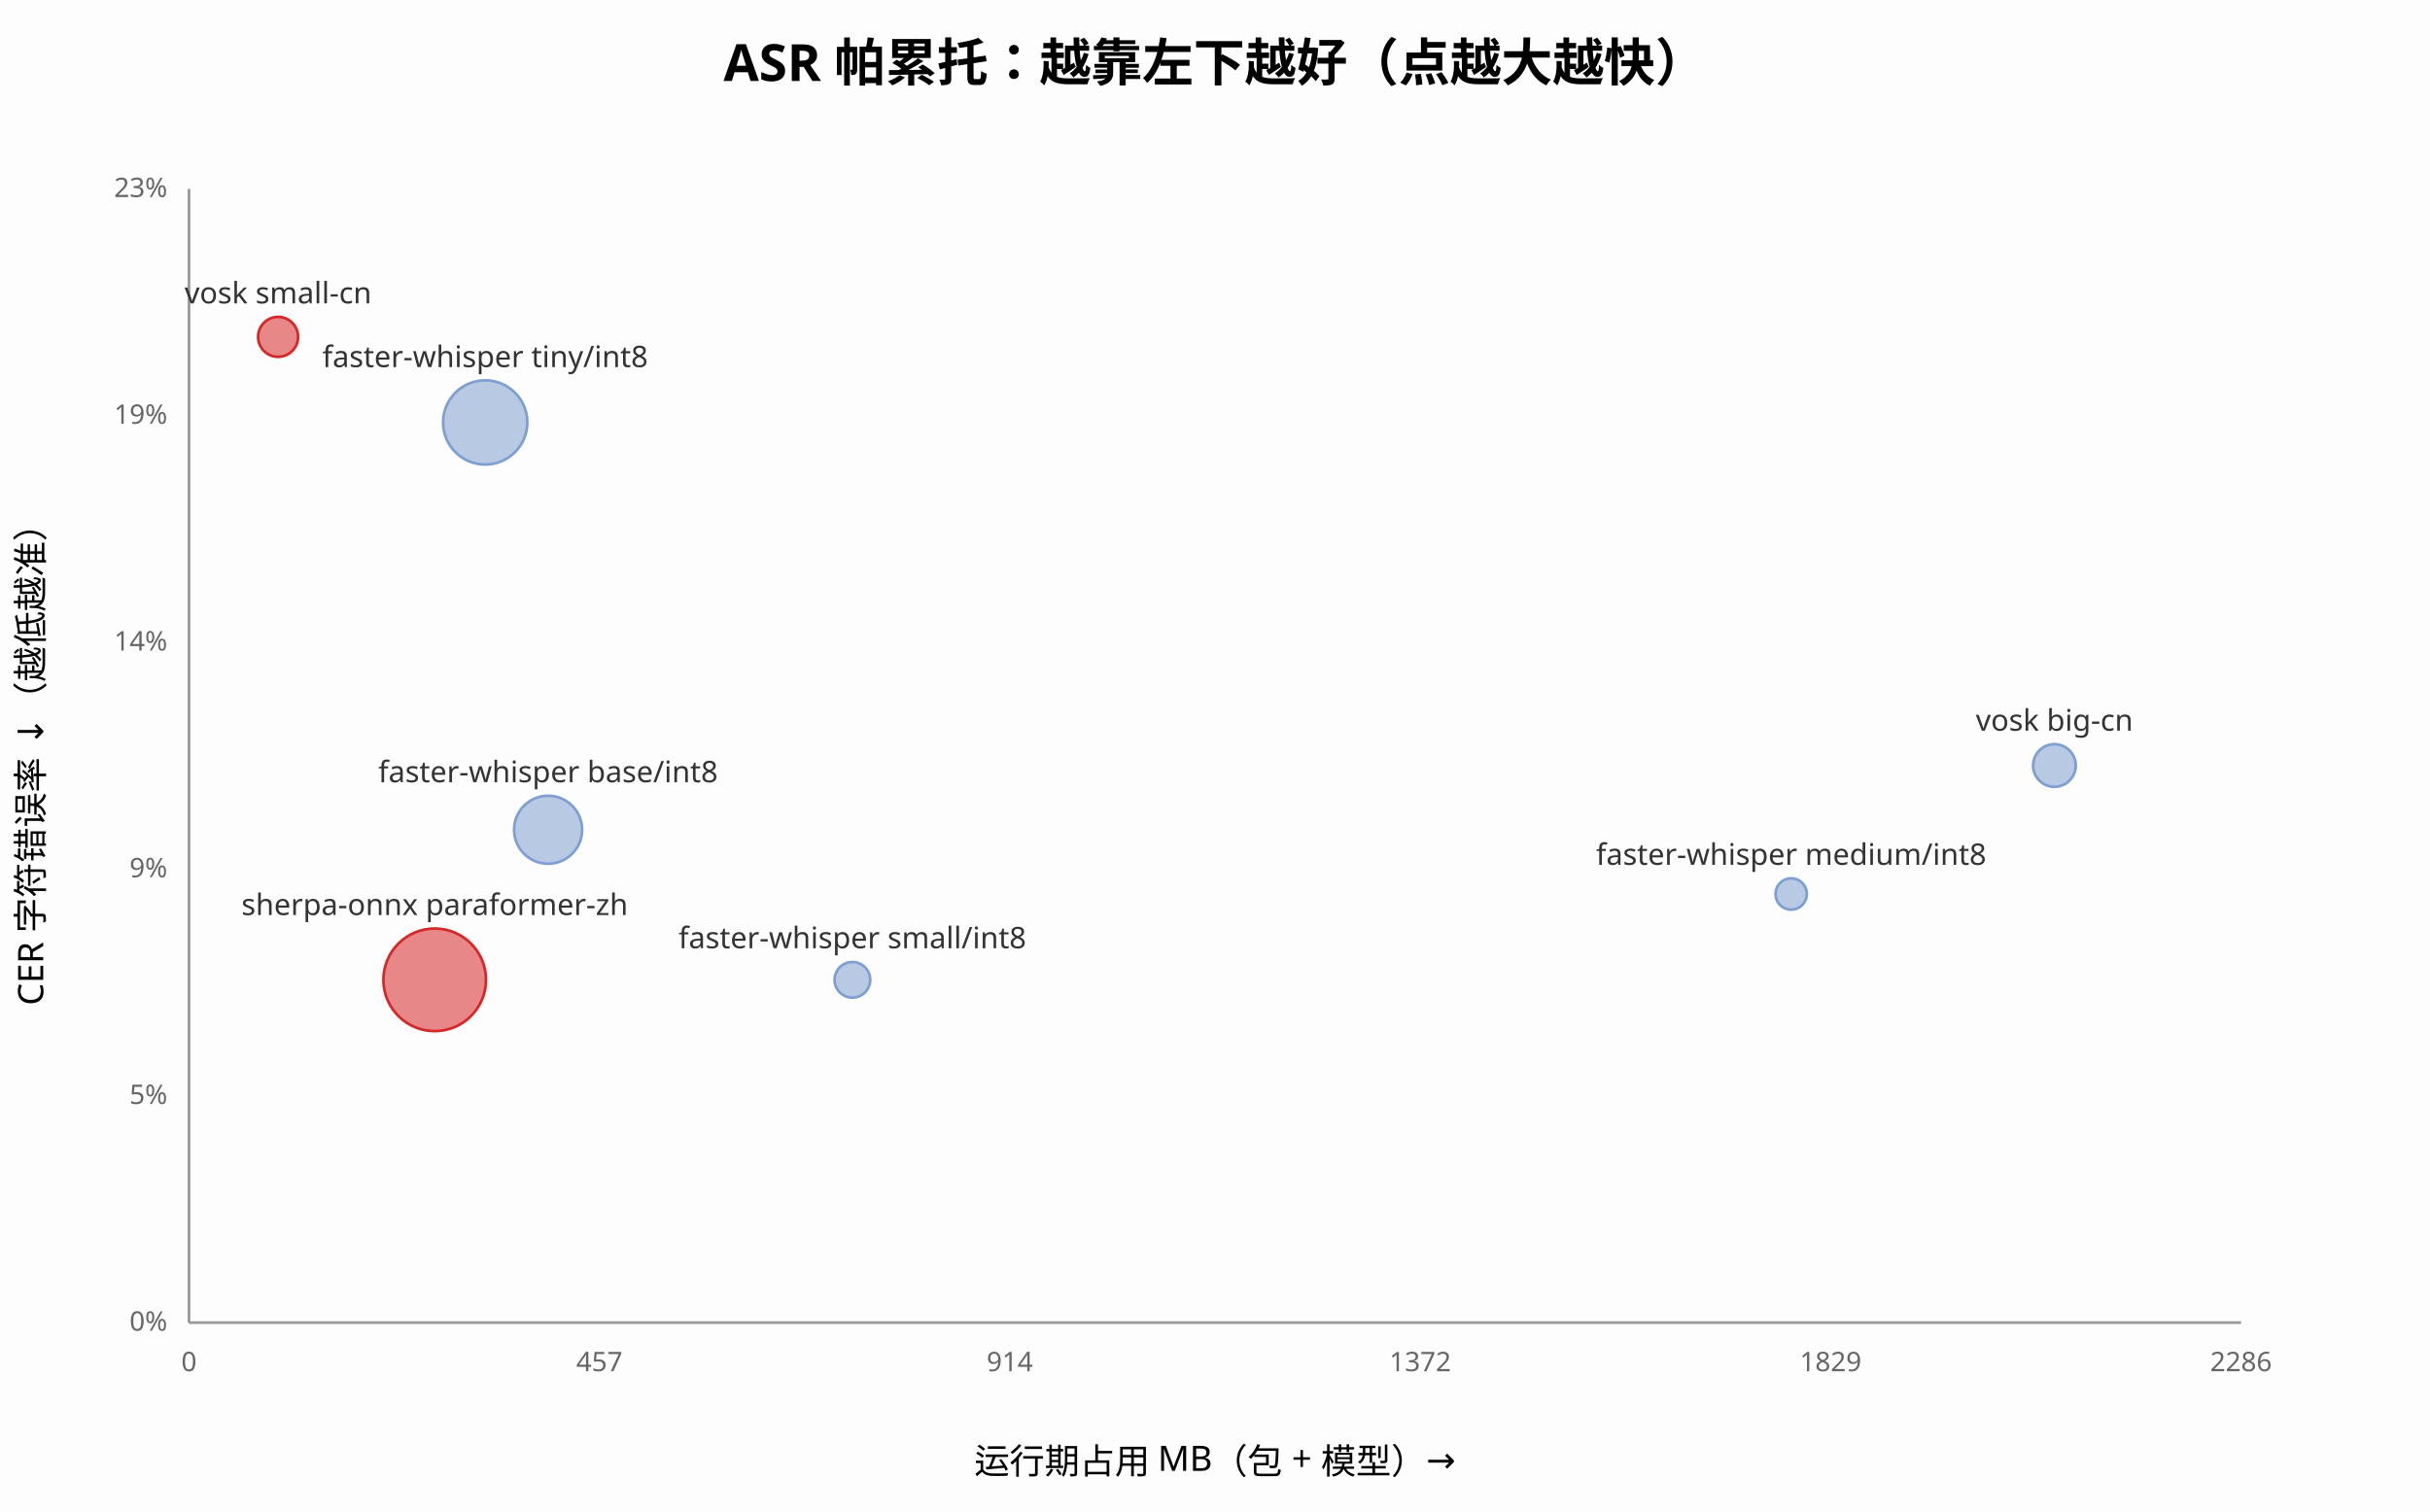
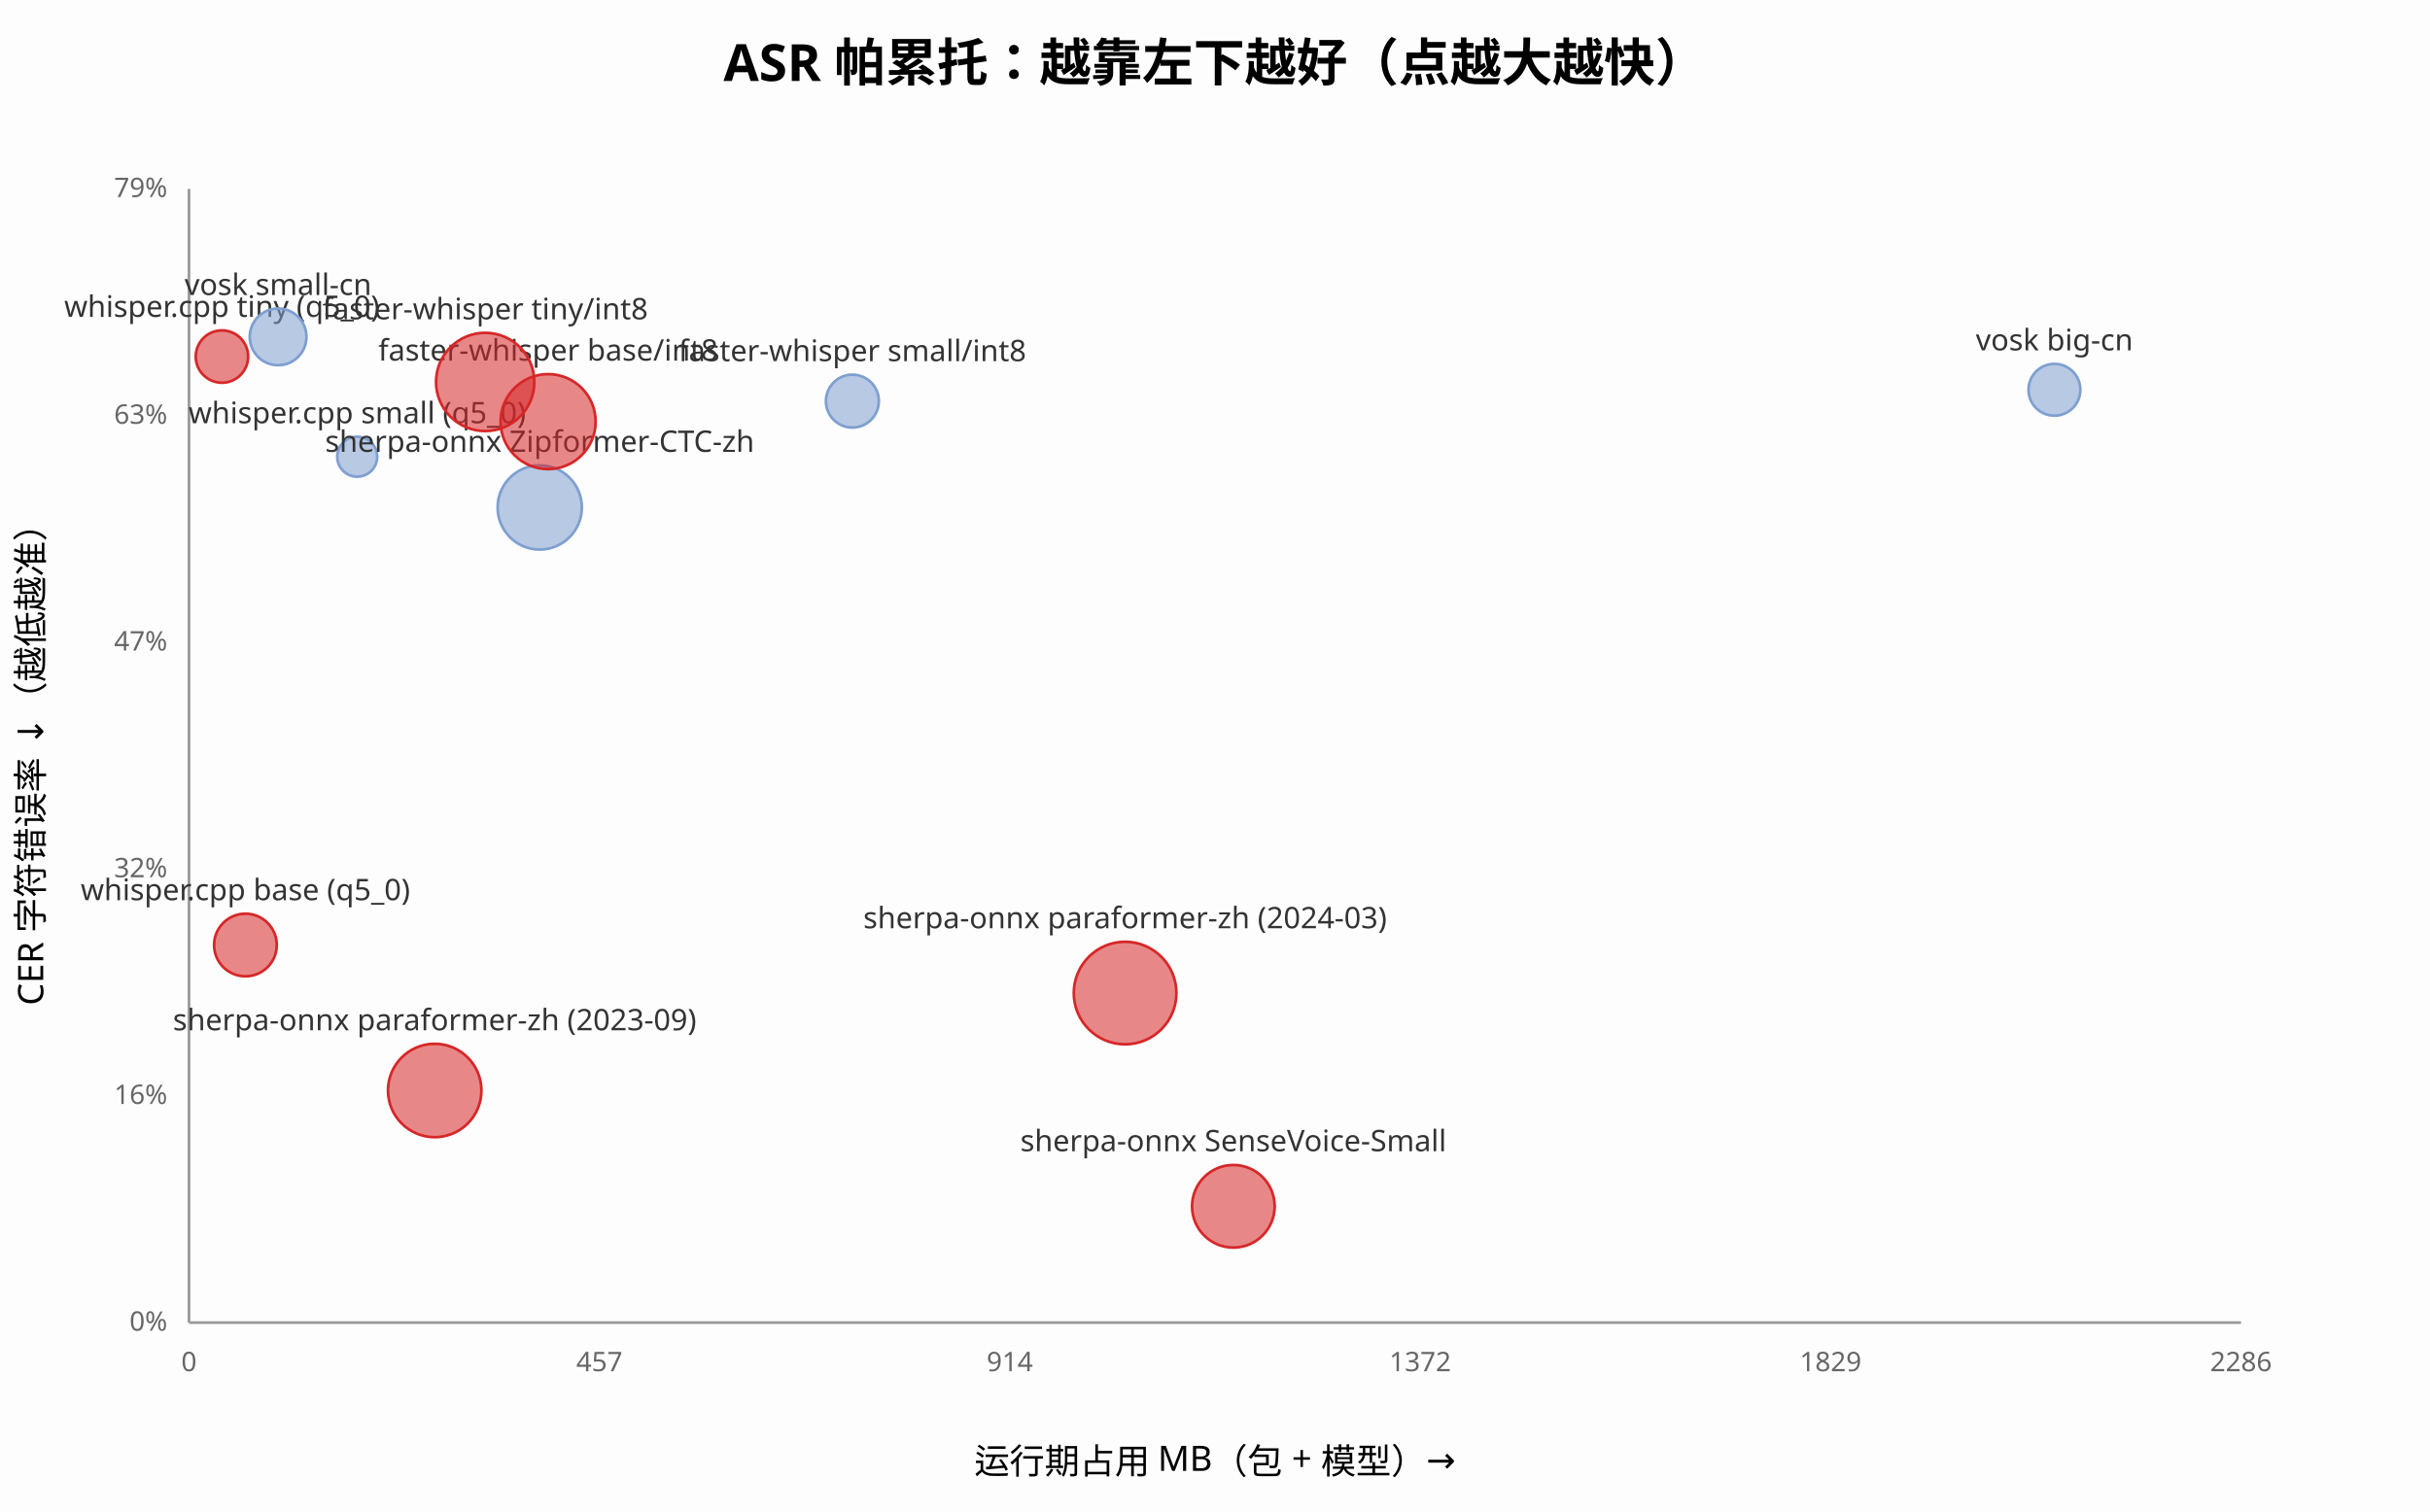
<svg xmlns="http://www.w3.org/2000/svg" width="900" height="560" viewBox="0 0 900 560" font-family="system-ui,sans-serif">
  <rect width="900" height="560" fill="#fdfdfd" />
  <text x="450.0" y="30" text-anchor="middle" font-size="19" font-weight="600">ASR 帕累托：越靠左下越好（点越大越快）</text>
  <text x="450.0" y="546" text-anchor="middle" font-size="13">运行期占用 MB（包 + 模型）→</text>
  <text x="16" y="280.0" font-size="13" transform="rotate(-90 16 280.0)" text-anchor="middle">CER 字符错误率 ↓（越低越准）</text>
  <line x1="70" y1="490" x2="830" y2="490" stroke="#999" />
  <line x1="70" y1="70" x2="70" y2="490" stroke="#999" />
-   <circle cx="179.7" cy="156.5" r="15.6" fill="#7f9fd0" fill-opacity="0.55" stroke="#7f9fd0" />
-   <text x="179.7" y="136.0" font-size="11" text-anchor="middle" fill="#333">faster-whisper tiny/int8</text>
-   <circle cx="203.0" cy="307.4" r="12.6" fill="#7f9fd0" fill-opacity="0.55" stroke="#7f9fd0" />
-   <text x="203.0" y="289.8" font-size="11" text-anchor="middle" fill="#333">faster-whisper base/int8</text>
-   <circle cx="315.7" cy="363.0" r="6.6" fill="#7f9fd0" fill-opacity="0.55" stroke="#7f9fd0" />
-   <text x="315.7" y="351.3" font-size="11" text-anchor="middle" fill="#333">faster-whisper small/int8</text>
-   <circle cx="103.0" cy="124.8" r="7.4" fill="#d62728" fill-opacity="0.55" stroke="#d62728" />
-   <text x="103.0" y="112.4" font-size="11" text-anchor="middle" fill="#333">vosk small-cn</text>
-   <circle cx="760.9" cy="283.6" r="7.9" fill="#7f9fd0" fill-opacity="0.55" stroke="#7f9fd0" />
-   <text x="760.9" y="270.7" font-size="11" text-anchor="middle" fill="#333">vosk big-cn</text>
-   <circle cx="663.4" cy="331.2" r="5.8" fill="#7f9fd0" fill-opacity="0.55" stroke="#7f9fd0" />
-   <text x="663.4" y="320.4" font-size="11" text-anchor="middle" fill="#333">faster-whisper medium/int8</text>
-   <circle cx="161.0" cy="363.0" r="19.0" fill="#d62728" fill-opacity="0.55" stroke="#d62728" />
-   <text x="161.0" y="339.0" font-size="11" text-anchor="middle" fill="#333">sherpa-onnx paraformer-zh</text>
+   <circle cx="760.9" cy="144.4" r="9.6" fill="#7f9fd0" fill-opacity="0.55" stroke="#7f9fd0" />
+   <text x="760.9" y="129.8" font-size="11" text-anchor="middle" fill="#333">vosk big-cn</text>
+   <circle cx="82.2" cy="132.1" r="9.7" fill="#d62728" fill-opacity="0.55" stroke="#d62728" />
+   <text x="82.2" y="117.4" font-size="11" text-anchor="middle" fill="#333">whisper.cpp tiny (q5_0)</text>
+   <circle cx="161.0" cy="404.0" r="17.3" fill="#d62728" fill-opacity="0.55" stroke="#d62728" />
+   <text x="161.0" y="381.7" font-size="11" text-anchor="middle" fill="#333">sherpa-onnx paraformer-zh (2023-09)</text>
+   <circle cx="90.9" cy="350.1" r="11.6" fill="#d62728" fill-opacity="0.55" stroke="#d62728" />
+   <text x="90.9" y="333.5" font-size="11" text-anchor="middle" fill="#333">whisper.cpp base (q5_0)</text>
+   <circle cx="132.3" cy="169.2" r="7.4" fill="#7f9fd0" fill-opacity="0.55" stroke="#7f9fd0" />
+   <text x="132.3" y="156.8" font-size="11" text-anchor="middle" fill="#333">whisper.cpp small (q5_0)</text>
+   <circle cx="416.7" cy="367.9" r="19.0" fill="#d62728" fill-opacity="0.55" stroke="#d62728" />
+   <text x="416.7" y="343.9" font-size="11" text-anchor="middle" fill="#333">sherpa-onnx paraformer-zh (2024-03)</text>
+   <circle cx="456.8" cy="446.9" r="15.3" fill="#d62728" fill-opacity="0.55" stroke="#d62728" />
+   <text x="456.8" y="426.5" font-size="11" text-anchor="middle" fill="#333">sherpa-onnx SenseVoice-Small</text>
+   <circle cx="199.9" cy="188.0" r="15.6" fill="#7f9fd0" fill-opacity="0.55" stroke="#7f9fd0" />
+   <text x="199.9" y="167.4" font-size="11" text-anchor="middle" fill="#333">sherpa-onnx Zipformer-CTC-zh</text>
+   <circle cx="103.0" cy="124.8" r="10.5" fill="#7f9fd0" fill-opacity="0.55" stroke="#7f9fd0" />
+   <text x="103.0" y="109.3" font-size="11" text-anchor="middle" fill="#333">vosk small-cn</text>
+   <circle cx="203.0" cy="156.2" r="17.6" fill="#d62728" fill-opacity="0.55" stroke="#d62728" />
+   <text x="203.0" y="133.6" font-size="11" text-anchor="middle" fill="#333">faster-whisper base/int8</text>
+   <circle cx="315.7" cy="148.6" r="9.8" fill="#7f9fd0" fill-opacity="0.55" stroke="#7f9fd0" />
+   <text x="315.7" y="133.8" font-size="11" text-anchor="middle" fill="#333">faster-whisper small/int8</text>
+   <circle cx="179.7" cy="141.5" r="18.2" fill="#d62728" fill-opacity="0.55" stroke="#d62728" />
+   <text x="179.7" y="118.3" font-size="11" text-anchor="middle" fill="#333">faster-whisper tiny/int8</text>
  <text x="70" y="508" font-size="10" text-anchor="middle" fill="#666">0</text>
  <text x="62" y="493" font-size="10" text-anchor="end" fill="#666">0%</text>
  <text x="222" y="508" font-size="10" text-anchor="middle" fill="#666">457</text>
-   <text x="62" y="409" font-size="10" text-anchor="end" fill="#666">5%</text>
+   <text x="62" y="409" font-size="10" text-anchor="end" fill="#666">16%</text>
  <text x="374" y="508" font-size="10" text-anchor="middle" fill="#666">914</text>
-   <text x="62" y="325" font-size="10" text-anchor="end" fill="#666">9%</text>
+   <text x="62" y="325" font-size="10" text-anchor="end" fill="#666">32%</text>
  <text x="526" y="508" font-size="10" text-anchor="middle" fill="#666">1372</text>
-   <text x="62" y="241" font-size="10" text-anchor="end" fill="#666">14%</text>
+   <text x="62" y="241" font-size="10" text-anchor="end" fill="#666">47%</text>
  <text x="678" y="508" font-size="10" text-anchor="middle" fill="#666">1829</text>
-   <text x="62" y="157" font-size="10" text-anchor="end" fill="#666">19%</text>
+   <text x="62" y="157" font-size="10" text-anchor="end" fill="#666">63%</text>
  <text x="830" y="508" font-size="10" text-anchor="middle" fill="#666">2286</text>
-   <text x="62" y="73" font-size="10" text-anchor="end" fill="#666">23%</text>
+   <text x="62" y="73" font-size="10" text-anchor="end" fill="#666">79%</text>
</svg>
